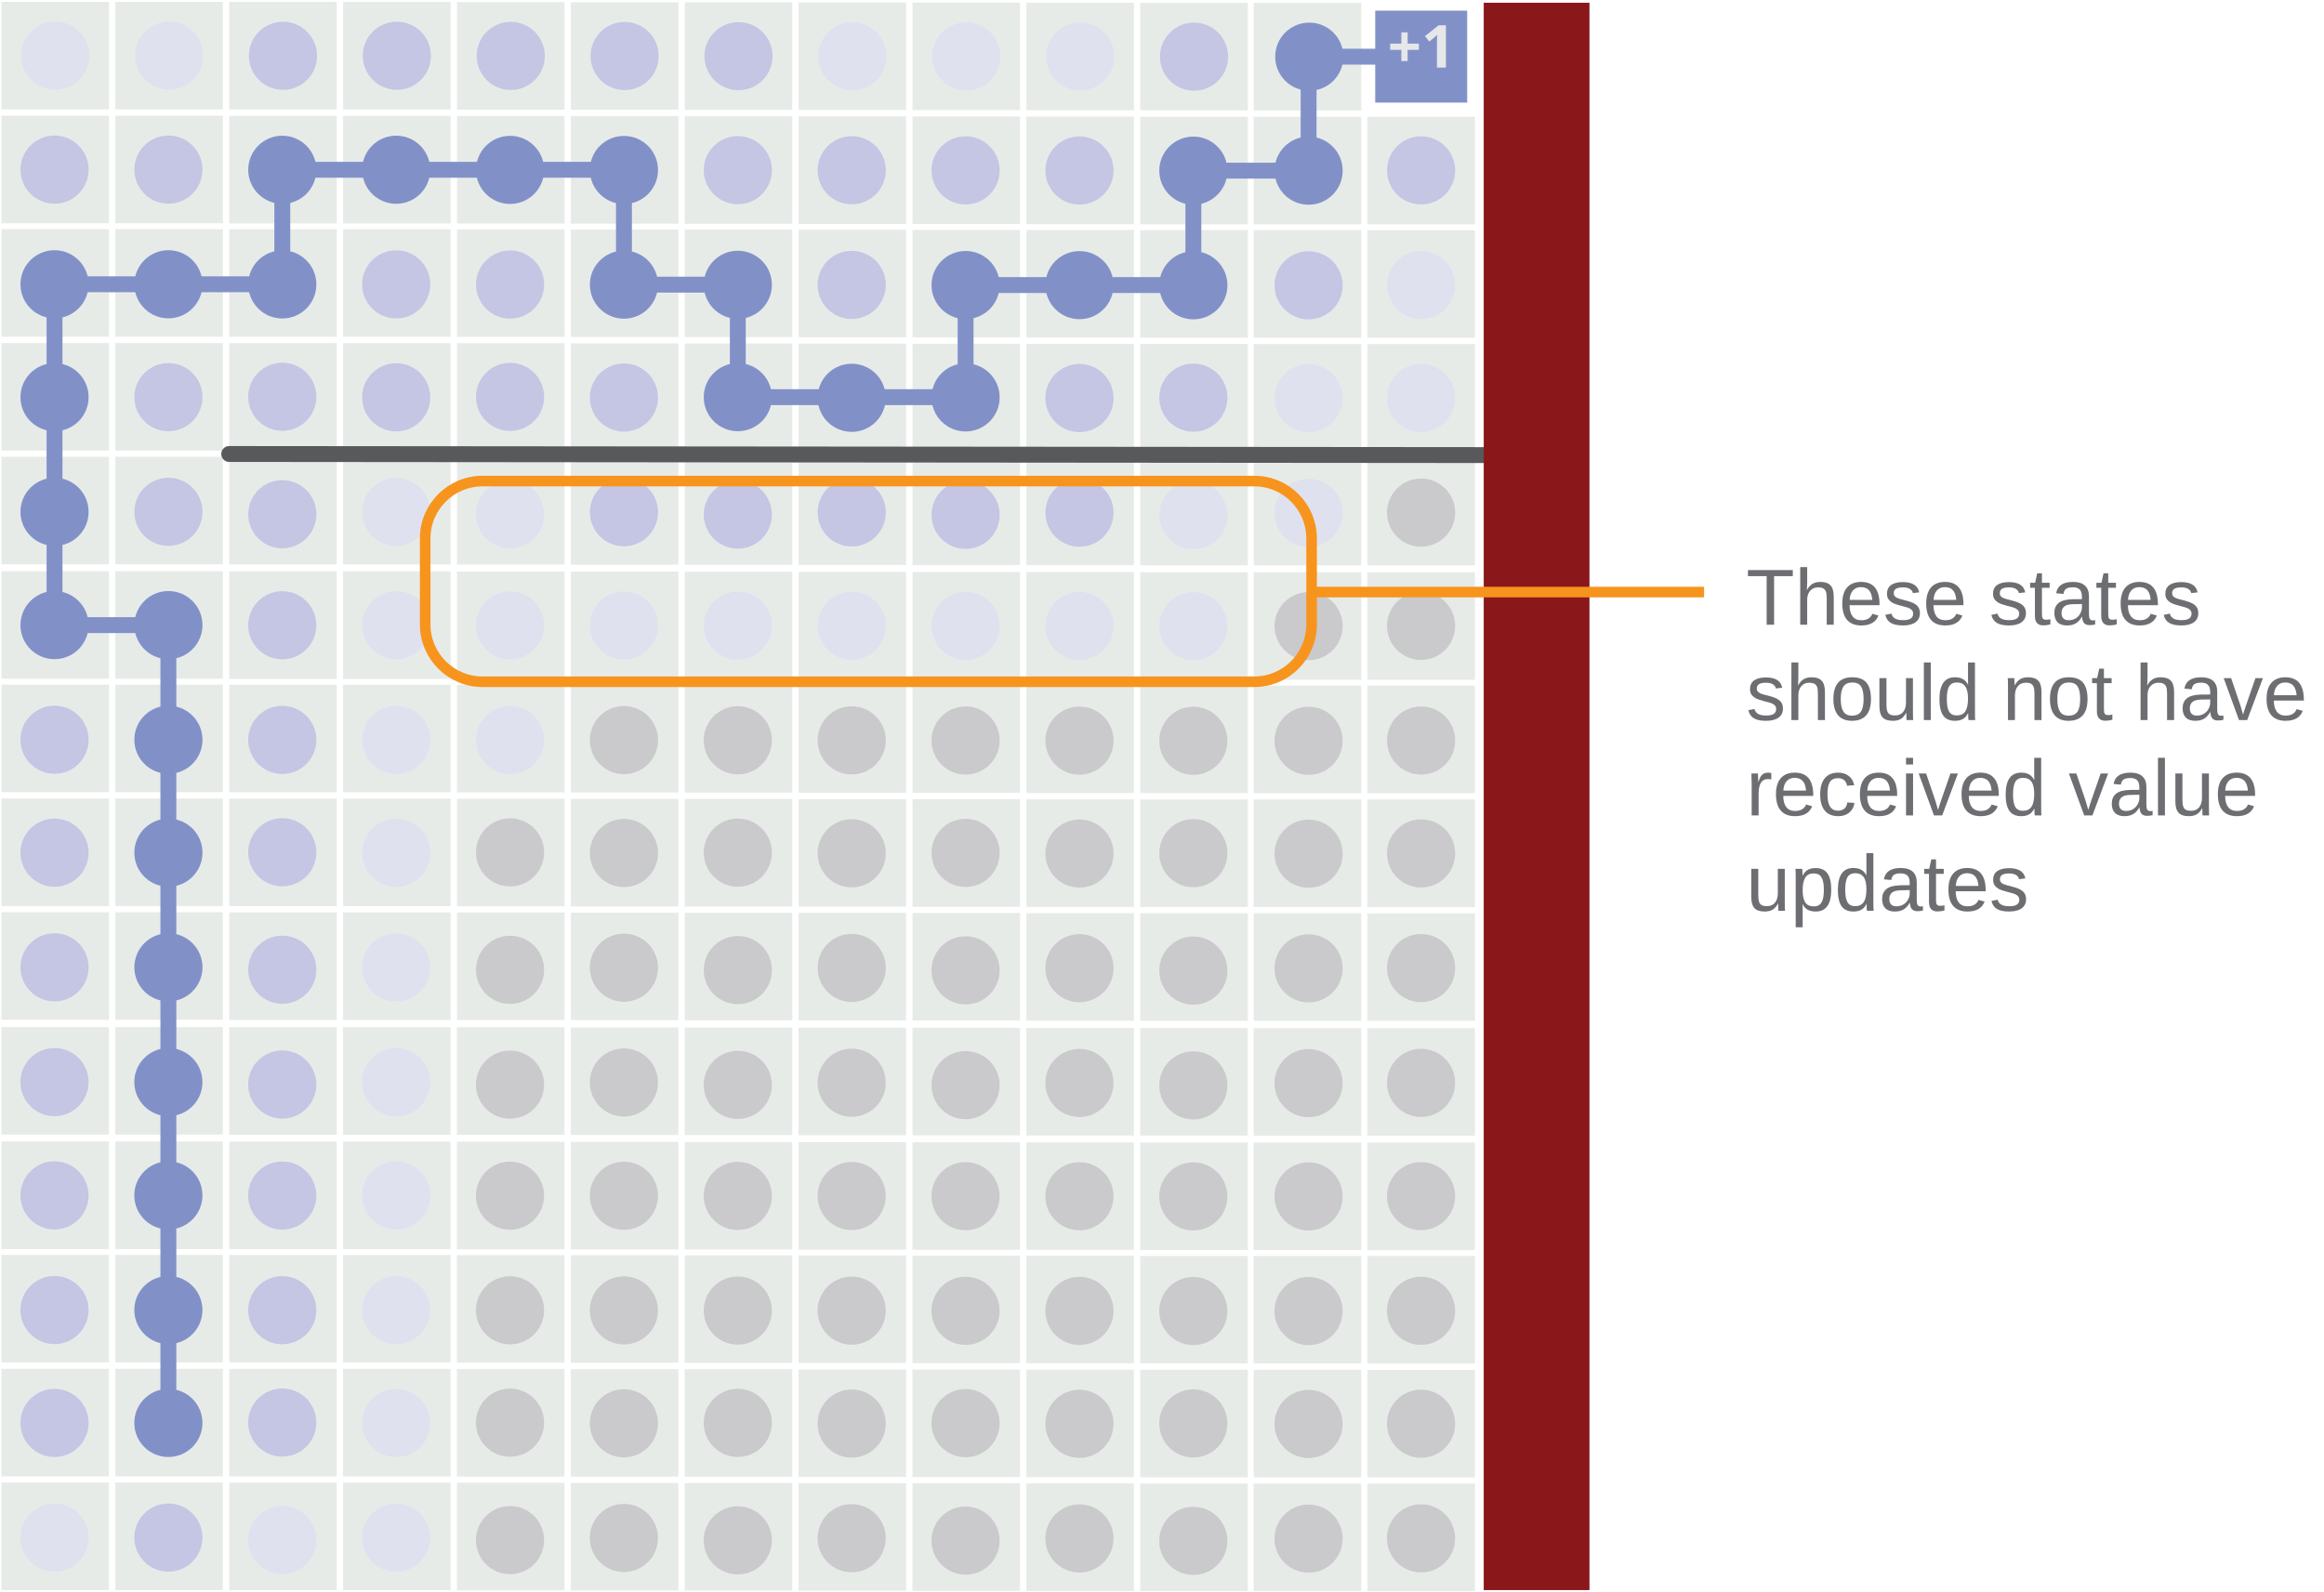
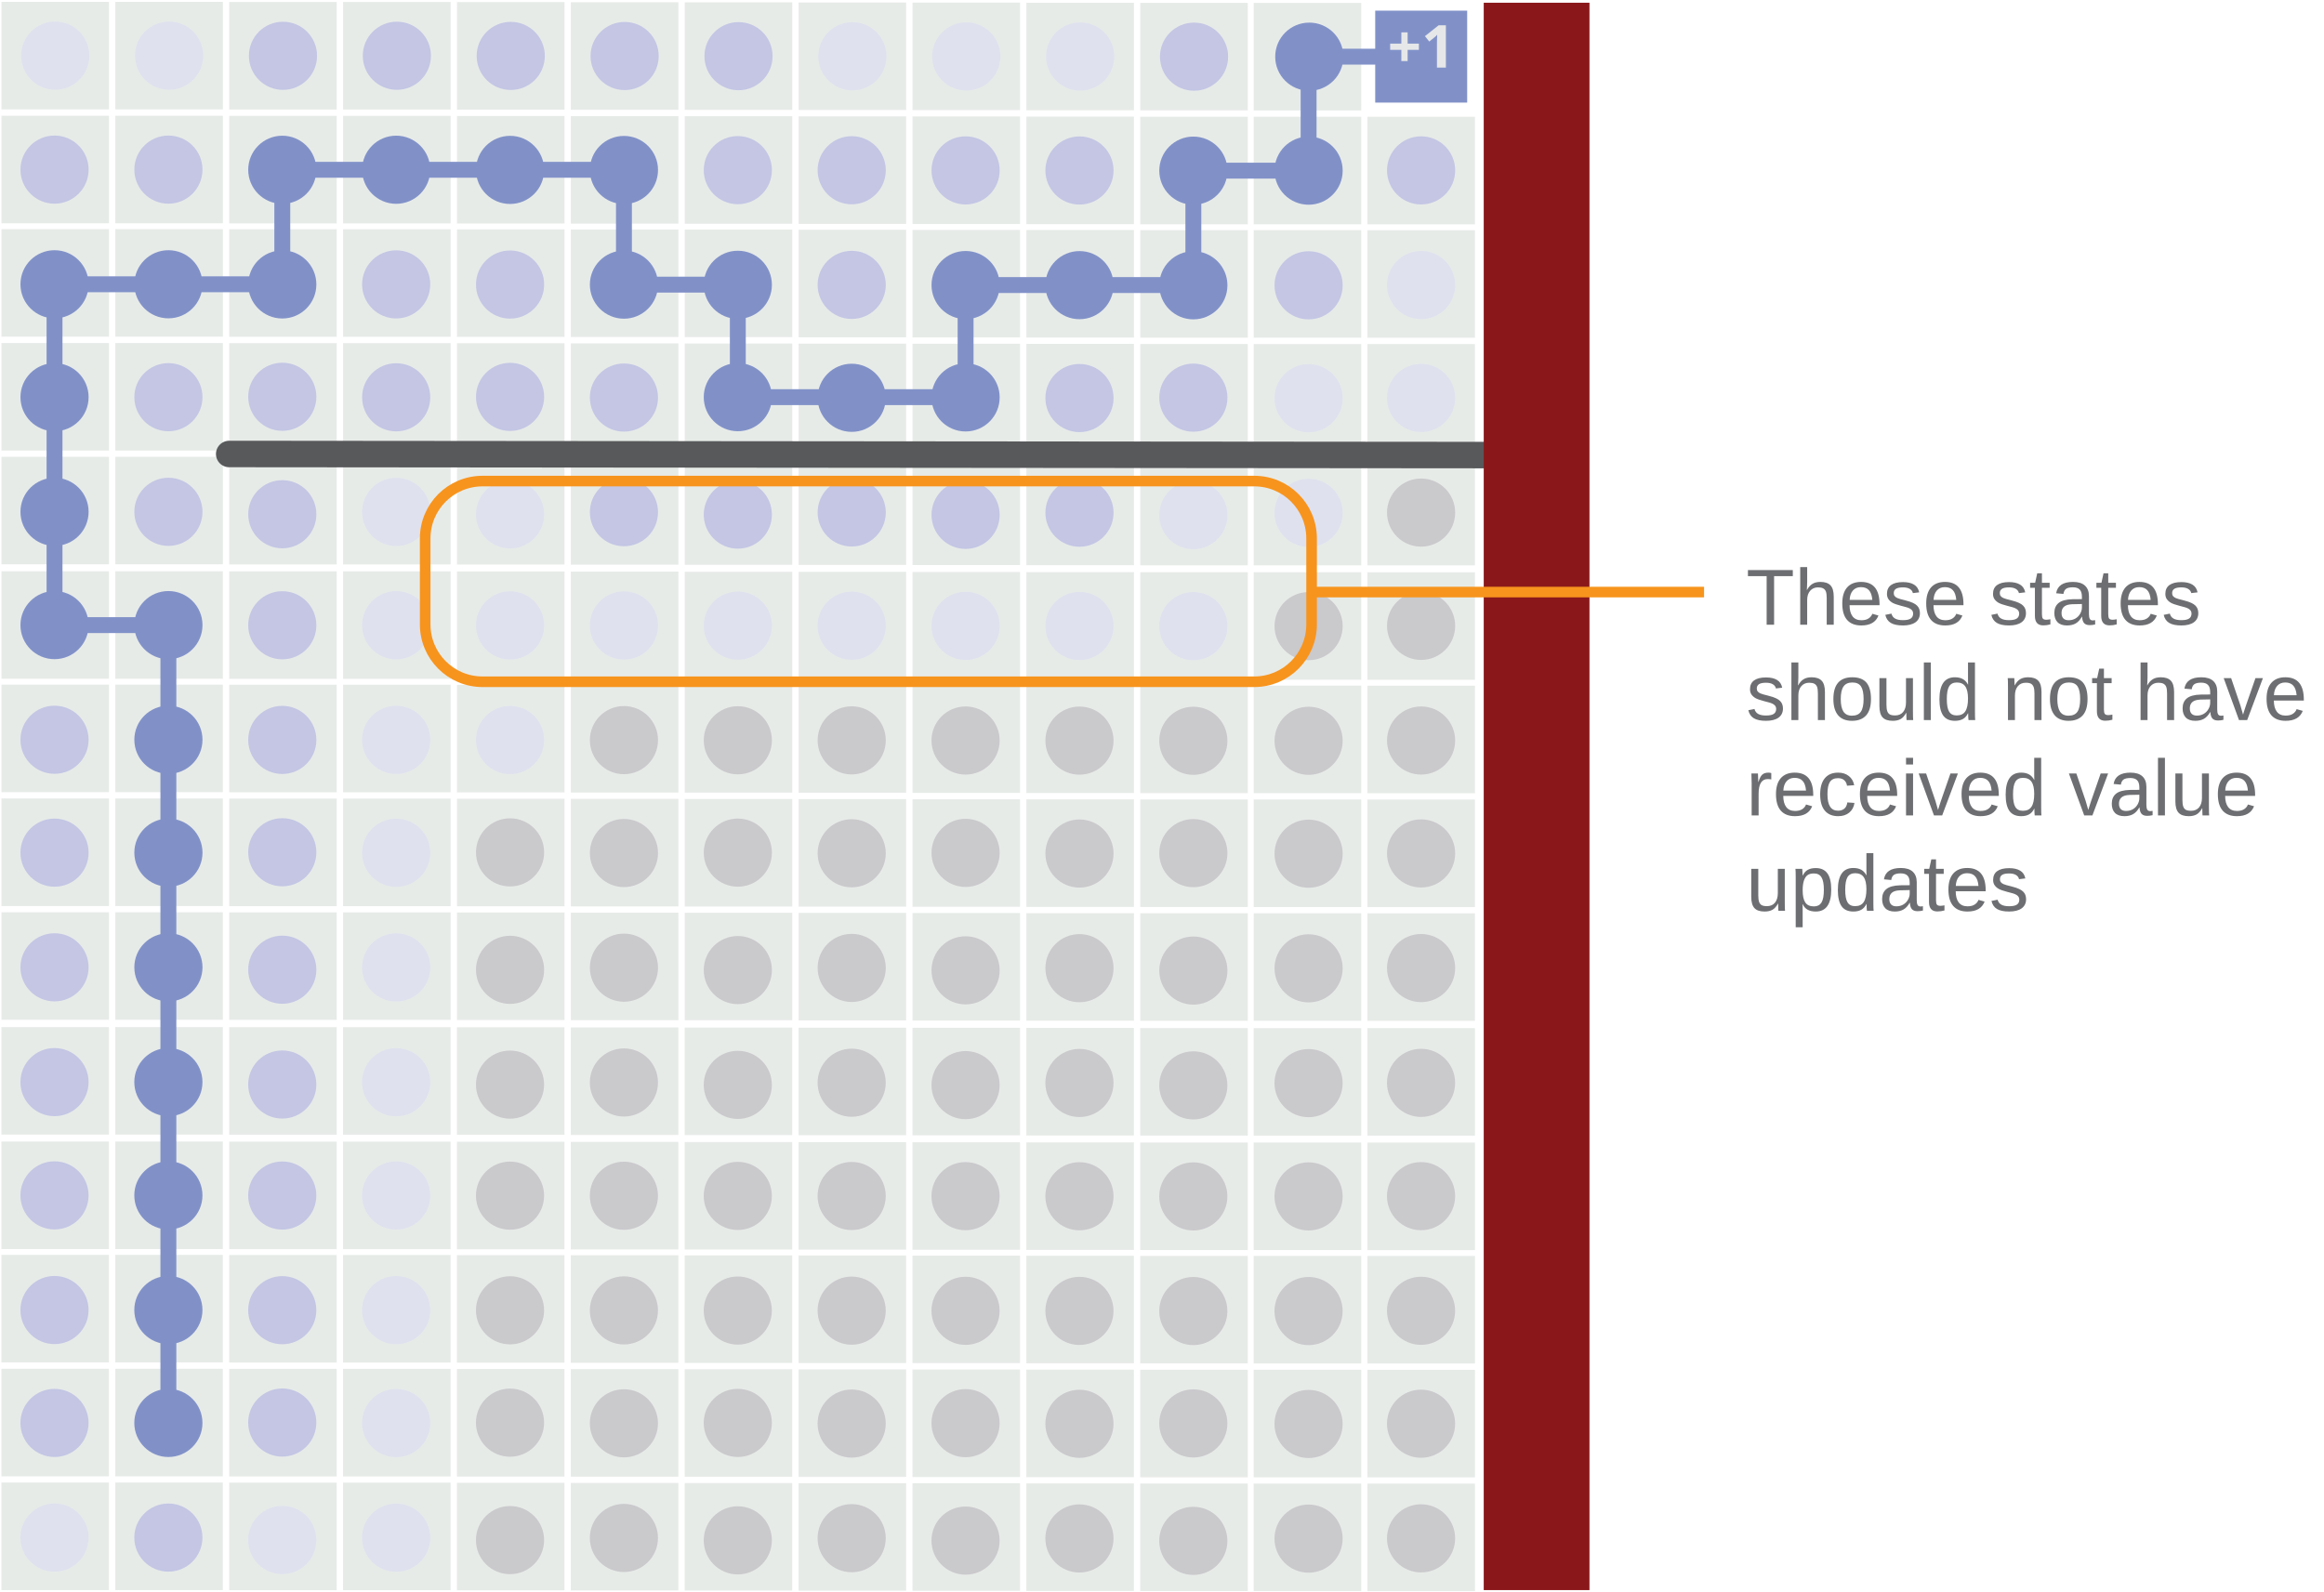
<svg xmlns="http://www.w3.org/2000/svg" id="Layer_1" data-name="Layer 1" viewBox="0 0 438.578 300.435">
  <defs>
    <style>
      .cls-1 {
        fill: #e7ebe8;
      }

      .cls-2 {
        fill: #cac9cc;
      }

      .cls-3 {
        fill: #8191c8;
      }

      .cls-4 {
        fill: #c4c6e4;
      }

      .cls-5 {
        fill: #dfe1ee;
      }

      .cls-10, .cls-6, .cls-8 {
        fill: none;
        stroke-miterlimit: 10;
      }

      .cls-6 {
        stroke: #8191c8;
-       }
- 
-       .cls-6, .cls-8 {
        stroke-width: 3px;
      }

      .cls-7 {
        font-size: 11.169px;
        fill: #e6e7e8;
        font-family: MyriadPro-Semibold, Myriad Pro;
        font-weight: 700;
      }

      .cls-8 {
        stroke: #58595b;
        stroke-linecap: round;
+         stroke-width: 5px;
      }

      .cls-9 {
        fill: #8a181a;
      }

      .cls-10 {
        stroke: #f7941d;
        stroke-width: 2px;
      }

      .cls-11 {
        font-size: 15px;
        fill: #6d6e71;
        font-family: ArialMT, Arial;
      }
    </style>
  </defs>
  <rect class="cls-1" x="193.693" y="0.516" width="20.303" height="20.303" />
  <rect class="cls-1" x="215.184" y="0.538" width="20.303" height="20.303" />
  <rect class="cls-1" x="236.59" y="0.542" width="20.303" height="20.303" />
  <rect class="cls-1" x="193.693" y="22.012" width="20.303" height="20.303" />
  <rect class="cls-1" x="215.184" y="22.034" width="20.303" height="20.303" />
  <rect class="cls-1" x="236.59" y="22.038" width="20.303" height="20.303" />
  <rect class="cls-1" x="258.053" y="22.046" width="20.303" height="20.303" />
  <rect class="cls-1" x="193.693" y="43.415" width="20.303" height="20.303" />
  <rect class="cls-1" x="215.184" y="43.437" width="20.303" height="20.303" />
  <rect class="cls-1" x="236.59" y="43.441" width="20.303" height="20.303" />
  <rect class="cls-1" x="258.053" y="43.45" width="20.303" height="20.303" />
  <rect class="cls-1" x="193.693" y="64.911" width="20.303" height="20.303" />
  <rect class="cls-1" x="215.184" y="64.933" width="20.303" height="20.303" />
  <rect class="cls-1" x="236.59" y="64.937" width="20.303" height="20.303" />
  <rect class="cls-1" x="258.053" y="64.945" width="20.303" height="20.303" />
  <rect class="cls-1" x="193.693" y="86.387" width="20.303" height="20.303" />
  <rect class="cls-1" x="215.184" y="86.409" width="20.303" height="20.303" />
  <rect class="cls-1" x="236.59" y="86.413" width="20.303" height="20.303" />
  <rect class="cls-1" x="258.053" y="86.422" width="20.303" height="20.303" />
  <circle class="cls-2" cx="268.184" cy="96.759" r="6.431" />
  <rect class="cls-1" x="150.709" y="0.469" width="20.303" height="20.303" />
  <rect class="cls-1" x="172.201" y="0.49" width="20.303" height="20.303" />
  <rect class="cls-1" x="150.709" y="21.964" width="20.303" height="20.303" />
  <rect class="cls-1" x="172.201" y="21.986" width="20.303" height="20.303" />
  <rect class="cls-1" x="150.709" y="43.368" width="20.303" height="20.303" />
  <rect class="cls-1" x="172.201" y="43.39" width="20.303" height="20.303" />
  <rect class="cls-1" x="150.709" y="64.863" width="20.303" height="20.303" />
  <rect class="cls-1" x="172.201" y="64.885" width="20.303" height="20.303" />
  <rect class="cls-1" x="150.709" y="86.34" width="20.303" height="20.303" />
  <rect class="cls-1" x="172.201" y="86.362" width="20.303" height="20.303" />
  <rect class="cls-1" x="107.726" y="0.421" width="20.303" height="20.303" />
  <rect class="cls-1" x="129.218" y="0.443" width="20.303" height="20.303" />
  <rect class="cls-1" x="107.726" y="21.917" width="20.303" height="20.303" />
  <rect class="cls-1" x="129.218" y="21.939" width="20.303" height="20.303" />
  <rect class="cls-1" x="107.726" y="43.32" width="20.303" height="20.303" />
  <rect class="cls-1" x="129.218" y="43.342" width="20.303" height="20.303" />
  <rect class="cls-1" x="107.726" y="64.816" width="20.303" height="20.303" />
  <rect class="cls-1" x="129.218" y="64.838" width="20.303" height="20.303" />
  <rect class="cls-1" x="107.726" y="86.292" width="20.303" height="20.303" />
  <rect class="cls-1" x="129.218" y="86.314" width="20.303" height="20.303" />
  <rect class="cls-1" x="64.743" y="0.374" width="20.303" height="20.303" />
  <rect class="cls-1" x="86.235" y="0.396" width="20.303" height="20.303" />
  <rect class="cls-1" x="64.743" y="21.87" width="20.303" height="20.303" />
  <rect class="cls-1" x="86.235" y="21.891" width="20.303" height="20.303" />
  <rect class="cls-1" x="64.743" y="43.273" width="20.303" height="20.303" />
  <rect class="cls-1" x="86.235" y="43.295" width="20.303" height="20.303" />
  <rect class="cls-1" x="64.743" y="64.769" width="20.303" height="20.303" />
  <rect class="cls-1" x="86.235" y="64.79" width="20.303" height="20.303" />
  <rect class="cls-1" x="64.743" y="86.245" width="20.303" height="20.303" />
  <rect class="cls-1" x="86.235" y="86.267" width="20.303" height="20.303" />
  <rect class="cls-1" x="21.76" y="0.352" width="20.303" height="20.303" />
  <rect class="cls-1" x="43.251" y="0.374" width="20.303" height="20.303" />
  <rect class="cls-1" x="21.76" y="21.848" width="20.303" height="20.303" />
  <rect class="cls-1" x="43.251" y="21.87" width="20.303" height="20.303" />
  <rect class="cls-1" x="21.76" y="43.251" width="20.303" height="20.303" />
  <rect class="cls-1" x="43.251" y="43.273" width="20.303" height="20.303" />
  <rect class="cls-1" x="21.76" y="64.747" width="20.303" height="20.303" />
  <rect class="cls-1" x="43.251" y="64.769" width="20.303" height="20.303" />
  <rect class="cls-1" x="21.76" y="86.223" width="20.303" height="20.303" />
  <rect class="cls-1" x="43.251" y="86.245" width="20.303" height="20.303" />
  <rect class="cls-1" x="0.268" y="0.352" width="20.303" height="20.303" />
  <rect class="cls-1" x="0.268" y="21.848" width="20.303" height="20.303" />
  <rect class="cls-1" x="0.268" y="43.251" width="20.303" height="20.303" />
  <rect class="cls-1" x="0.268" y="64.747" width="20.303" height="20.303" />
  <rect class="cls-1" x="0.268" y="86.223" width="20.303" height="20.303" />
  <rect class="cls-1" x="193.692" y="107.991" width="20.303" height="20.303" />
  <rect class="cls-1" x="215.184" y="108.012" width="20.303" height="20.303" />
  <rect class="cls-1" x="236.589" y="108.017" width="20.303" height="20.303" />
  <rect class="cls-1" x="258.053" y="108.025" width="20.303" height="20.303" />
  <rect class="cls-1" x="193.692" y="129.394" width="20.303" height="20.303" />
  <rect class="cls-1" x="215.184" y="129.416" width="20.303" height="20.303" />
  <rect class="cls-1" x="236.589" y="129.42" width="20.303" height="20.303" />
  <rect class="cls-1" x="258.053" y="129.429" width="20.303" height="20.303" />
  <rect class="cls-1" x="193.692" y="150.89" width="20.303" height="20.303" />
  <rect class="cls-1" x="215.184" y="150.911" width="20.303" height="20.303" />
  <rect class="cls-1" x="236.589" y="150.916" width="20.303" height="20.303" />
  <rect class="cls-1" x="258.053" y="150.924" width="20.303" height="20.303" />
  <rect class="cls-1" x="193.692" y="172.366" width="20.303" height="20.303" />
  <rect class="cls-1" x="215.184" y="172.388" width="20.303" height="20.303" />
  <rect class="cls-1" x="236.589" y="172.392" width="20.303" height="20.303" />
  <rect class="cls-1" x="258.053" y="172.401" width="20.303" height="20.303" />
  <circle class="cls-2" cx="246.956" cy="118.192" r="6.431" />
  <circle class="cls-2" cx="268.184" cy="118.142" r="6.431" />
  <circle class="cls-2" cx="203.715" cy="139.802" r="6.431" />
  <circle class="cls-2" cx="225.206" cy="139.833" r="6.431" />
  <circle class="cls-2" cx="246.956" cy="139.833" r="6.431" />
  <circle class="cls-2" cx="268.184" cy="139.783" r="6.431" />
  <circle class="cls-2" cx="203.715" cy="161.116" r="6.431" />
  <circle class="cls-2" cx="225.206" cy="161.041" r="6.431" />
  <circle class="cls-2" cx="246.956" cy="161.146" r="6.431" />
  <circle class="cls-2" cx="268.184" cy="161.096" r="6.431" />
  <circle class="cls-2" cx="203.715" cy="182.757" r="6.431" />
  <circle class="cls-2" cx="225.206" cy="183.211" r="6.431" />
  <circle class="cls-2" cx="246.956" cy="182.787" r="6.431" />
  <circle class="cls-2" cx="268.184" cy="182.737" r="6.431" />
  <rect class="cls-1" x="150.709" y="107.943" width="20.303" height="20.303" />
  <rect class="cls-1" x="172.2" y="107.965" width="20.303" height="20.303" />
  <rect class="cls-1" x="150.709" y="129.347" width="20.303" height="20.303" />
  <rect class="cls-1" x="172.2" y="129.368" width="20.303" height="20.303" />
  <rect class="cls-1" x="150.709" y="150.842" width="20.303" height="20.303" />
  <rect class="cls-1" x="172.2" y="150.864" width="20.303" height="20.303" />
  <rect class="cls-1" x="150.709" y="172.319" width="20.303" height="20.303" />
  <rect class="cls-1" x="172.2" y="172.34" width="20.303" height="20.303" />
  <circle class="cls-2" cx="160.731" cy="139.755" r="6.431" />
  <circle class="cls-2" cx="182.223" cy="139.785" r="6.431" />
  <circle class="cls-2" cx="160.731" cy="161.068" r="6.431" />
  <circle class="cls-2" cx="182.223" cy="160.994" r="6.431" />
  <circle class="cls-2" cx="160.731" cy="182.709" r="6.431" />
  <circle class="cls-2" cx="182.223" cy="183.164" r="6.431" />
  <rect class="cls-1" x="107.726" y="107.896" width="20.303" height="20.303" />
  <rect class="cls-1" x="129.217" y="107.918" width="20.303" height="20.303" />
  <rect class="cls-1" x="107.726" y="129.299" width="20.303" height="20.303" />
  <rect class="cls-1" x="129.217" y="129.321" width="20.303" height="20.303" />
  <rect class="cls-1" x="107.726" y="150.795" width="20.303" height="20.303" />
  <rect class="cls-1" x="129.217" y="150.817" width="20.303" height="20.303" />
  <rect class="cls-1" x="107.726" y="172.271" width="20.303" height="20.303" />
  <rect class="cls-1" x="129.217" y="172.293" width="20.303" height="20.303" />
  <circle class="cls-2" cx="117.748" cy="139.708" r="6.431" />
  <circle class="cls-2" cx="139.24" cy="139.738" r="6.431" />
  <circle class="cls-2" cx="117.748" cy="161.021" r="6.431" />
  <circle class="cls-2" cx="139.24" cy="160.946" r="6.431" />
  <circle class="cls-2" cx="117.748" cy="182.662" r="6.431" />
  <circle class="cls-2" cx="139.24" cy="183.117" r="6.431" />
  <rect class="cls-1" x="64.742" y="107.849" width="20.303" height="20.303" />
  <rect class="cls-1" x="86.234" y="107.87" width="20.303" height="20.303" />
  <rect class="cls-1" x="64.742" y="129.252" width="20.303" height="20.303" />
  <rect class="cls-1" x="86.234" y="129.274" width="20.303" height="20.303" />
  <rect class="cls-1" x="64.742" y="150.748" width="20.303" height="20.303" />
  <rect class="cls-1" x="86.234" y="150.769" width="20.303" height="20.303" />
  <rect class="cls-1" x="64.742" y="172.224" width="20.303" height="20.303" />
  <rect class="cls-1" x="86.234" y="172.246" width="20.303" height="20.303" />
  <circle class="cls-2" cx="96.257" cy="160.899" r="6.431" />
  <circle class="cls-2" cx="96.257" cy="183.069" r="6.431" />
  <rect class="cls-1" x="21.759" y="107.827" width="20.303" height="20.303" />
  <rect class="cls-1" x="43.251" y="107.849" width="20.303" height="20.303" />
  <rect class="cls-1" x="21.759" y="129.23" width="20.303" height="20.303" />
  <rect class="cls-1" x="43.251" y="129.252" width="20.303" height="20.303" />
  <rect class="cls-1" x="21.759" y="150.726" width="20.303" height="20.303" />
  <rect class="cls-1" x="43.251" y="150.748" width="20.303" height="20.303" />
  <rect class="cls-1" x="21.759" y="172.202" width="20.303" height="20.303" />
  <rect class="cls-1" x="43.251" y="172.224" width="20.303" height="20.303" />
  <rect class="cls-1" x="0.268" y="107.827" width="20.303" height="20.303" />
  <rect class="cls-1" x="0.268" y="129.23" width="20.303" height="20.303" />
  <rect class="cls-1" x="0.268" y="150.726" width="20.303" height="20.303" />
  <rect class="cls-1" x="0.268" y="172.202" width="20.303" height="20.303" />
  <rect class="cls-1" x="193.686" y="194.036" width="20.303" height="20.303" />
  <rect class="cls-1" x="215.177" y="194.058" width="20.303" height="20.303" />
  <rect class="cls-1" x="236.583" y="194.062" width="20.303" height="20.303" />
  <rect class="cls-1" x="258.047" y="194.07" width="20.303" height="20.303" />
  <circle class="cls-2" cx="203.708" cy="204.426" r="6.431" />
  <circle class="cls-2" cx="225.2" cy="204.881" r="6.431" />
  <circle class="cls-2" cx="246.949" cy="204.457" r="6.431" />
  <circle class="cls-2" cx="268.178" cy="204.407" r="6.431" />
  <rect class="cls-1" x="150.703" y="193.988" width="20.303" height="20.303" />
  <rect class="cls-1" x="172.194" y="194.01" width="20.303" height="20.303" />
  <circle class="cls-2" cx="160.725" cy="204.379" r="6.431" />
  <circle class="cls-2" cx="182.217" cy="204.834" r="6.431" />
  <rect class="cls-1" x="107.719" y="193.941" width="20.303" height="20.303" />
  <rect class="cls-1" x="129.211" y="193.963" width="20.303" height="20.303" />
  <circle class="cls-2" cx="117.742" cy="204.332" r="6.431" />
  <circle class="cls-2" cx="139.234" cy="204.786" r="6.431" />
  <rect class="cls-1" x="64.736" y="193.894" width="20.303" height="20.303" />
  <rect class="cls-1" x="86.228" y="193.915" width="20.303" height="20.303" />
  <circle class="cls-2" cx="96.25" cy="204.739" r="6.431" />
  <rect class="cls-1" x="21.753" y="193.872" width="20.303" height="20.303" />
  <rect class="cls-1" x="43.245" y="193.894" width="20.303" height="20.303" />
  <rect class="cls-1" x="0.262" y="193.872" width="20.303" height="20.303" />
  <rect class="cls-1" x="193.685" y="215.639" width="20.303" height="20.303" />
  <rect class="cls-1" x="215.177" y="215.661" width="20.303" height="20.303" />
  <rect class="cls-1" x="236.583" y="215.665" width="20.303" height="20.303" />
  <rect class="cls-1" x="258.046" y="215.674" width="20.303" height="20.303" />
  <rect class="cls-1" x="193.685" y="237.043" width="20.303" height="20.303" />
  <rect class="cls-1" x="215.177" y="237.064" width="20.303" height="20.303" />
  <rect class="cls-1" x="236.583" y="237.069" width="20.303" height="20.303" />
  <rect class="cls-1" x="258.046" y="237.077" width="20.303" height="20.303" />
  <rect class="cls-1" x="193.685" y="258.538" width="20.303" height="20.303" />
  <rect class="cls-1" x="215.177" y="258.56" width="20.303" height="20.303" />
  <rect class="cls-1" x="236.583" y="258.564" width="20.303" height="20.303" />
  <rect class="cls-1" x="258.046" y="258.573" width="20.303" height="20.303" />
  <rect class="cls-1" x="193.685" y="280.015" width="20.303" height="20.303" />
  <rect class="cls-1" x="215.177" y="280.036" width="20.303" height="20.303" />
  <rect class="cls-1" x="236.583" y="280.041" width="20.303" height="20.303" />
  <rect class="cls-1" x="258.046" y="280.049" width="20.303" height="20.303" />
  <circle class="cls-2" cx="203.708" cy="225.81" r="6.431" />
  <circle class="cls-2" cx="225.199" cy="225.84" r="6.431" />
  <circle class="cls-2" cx="246.949" cy="225.84" r="6.431" />
  <circle class="cls-2" cx="268.177" cy="225.791" r="6.431" />
  <circle class="cls-2" cx="203.708" cy="247.451" r="6.431" />
  <circle class="cls-2" cx="225.199" cy="247.481" r="6.431" />
  <circle class="cls-2" cx="246.949" cy="247.481" r="6.431" />
  <circle class="cls-2" cx="268.177" cy="247.432" r="6.431" />
  <circle class="cls-2" cx="203.708" cy="268.764" r="6.431" />
  <circle class="cls-2" cx="225.199" cy="268.69" r="6.431" />
  <circle class="cls-2" cx="246.949" cy="268.795" r="6.431" />
  <circle class="cls-2" cx="268.177" cy="268.745" r="6.431" />
  <circle class="cls-2" cx="203.708" cy="290.405" r="6.431" />
  <circle class="cls-2" cx="225.199" cy="290.86" r="6.431" />
  <circle class="cls-2" cx="246.949" cy="290.436" r="6.431" />
  <circle class="cls-2" cx="268.177" cy="290.386" r="6.431" />
  <rect class="cls-1" x="150.702" y="215.592" width="20.303" height="20.303" />
  <rect class="cls-1" x="172.194" y="215.614" width="20.303" height="20.303" />
  <rect class="cls-1" x="150.702" y="236.995" width="20.303" height="20.303" />
  <rect class="cls-1" x="172.194" y="237.017" width="20.303" height="20.303" />
  <rect class="cls-1" x="150.702" y="258.491" width="20.303" height="20.303" />
  <rect class="cls-1" x="172.194" y="258.513" width="20.303" height="20.303" />
  <rect class="cls-1" x="150.702" y="279.967" width="20.303" height="20.303" />
  <rect class="cls-1" x="172.194" y="279.989" width="20.303" height="20.303" />
  <circle class="cls-2" cx="160.725" cy="225.763" r="6.431" />
  <circle class="cls-2" cx="182.216" cy="225.793" r="6.431" />
  <circle class="cls-2" cx="160.725" cy="247.404" r="6.431" />
  <circle class="cls-2" cx="182.216" cy="247.434" r="6.431" />
  <circle class="cls-2" cx="160.725" cy="268.717" r="6.431" />
  <circle class="cls-2" cx="182.216" cy="268.642" r="6.431" />
  <circle class="cls-2" cx="160.725" cy="290.358" r="6.431" />
  <circle class="cls-2" cx="182.216" cy="290.813" r="6.431" />
  <rect class="cls-1" x="107.719" y="215.544" width="20.303" height="20.303" />
  <rect class="cls-1" x="129.21" y="215.566" width="20.303" height="20.303" />
  <rect class="cls-1" x="107.719" y="236.948" width="20.303" height="20.303" />
  <rect class="cls-1" x="129.21" y="236.97" width="20.303" height="20.303" />
  <rect class="cls-1" x="107.719" y="258.444" width="20.303" height="20.303" />
  <rect class="cls-1" x="129.21" y="258.465" width="20.303" height="20.303" />
  <rect class="cls-1" x="107.719" y="279.92" width="20.303" height="20.303" />
  <rect class="cls-1" x="129.21" y="279.942" width="20.303" height="20.303" />
  <circle class="cls-2" cx="117.741" cy="225.715" r="6.431" />
  <circle class="cls-2" cx="139.233" cy="225.746" r="6.431" />
  <circle class="cls-2" cx="117.741" cy="247.356" r="6.431" />
  <circle class="cls-2" cx="139.233" cy="247.387" r="6.431" />
  <circle class="cls-2" cx="117.741" cy="268.67" r="6.431" />
  <circle class="cls-2" cx="139.233" cy="268.595" r="6.431" />
  <circle class="cls-2" cx="117.741" cy="290.311" r="6.431" />
  <circle class="cls-2" cx="139.233" cy="290.765" r="6.431" />
  <rect class="cls-1" x="64.736" y="215.497" width="20.303" height="20.303" />
  <rect class="cls-1" x="86.227" y="215.519" width="20.303" height="20.303" />
  <rect class="cls-1" x="64.736" y="236.9" width="20.303" height="20.303" />
  <rect class="cls-1" x="86.227" y="236.922" width="20.303" height="20.303" />
  <rect class="cls-1" x="64.736" y="258.396" width="20.303" height="20.303" />
  <rect class="cls-1" x="86.227" y="258.418" width="20.303" height="20.303" />
  <rect class="cls-1" x="64.736" y="279.872" width="20.303" height="20.303" />
  <rect class="cls-1" x="86.227" y="279.894" width="20.303" height="20.303" />
  <circle class="cls-2" cx="96.25" cy="225.698" r="6.431" />
  <circle class="cls-2" cx="96.25" cy="247.339" r="6.431" />
  <circle class="cls-2" cx="96.25" cy="268.548" r="6.431" />
  <circle class="cls-2" cx="96.25" cy="290.718" r="6.431" />
  <rect class="cls-1" x="21.753" y="215.475" width="20.303" height="20.303" />
  <rect class="cls-1" x="43.244" y="215.497" width="20.303" height="20.303" />
  <rect class="cls-1" x="21.753" y="236.879" width="20.303" height="20.303" />
  <rect class="cls-1" x="43.244" y="236.9" width="20.303" height="20.303" />
  <rect class="cls-1" x="21.753" y="258.374" width="20.303" height="20.303" />
  <rect class="cls-1" x="43.244" y="258.396" width="20.303" height="20.303" />
  <rect class="cls-1" x="21.753" y="279.851" width="20.303" height="20.303" />
  <rect class="cls-1" x="43.244" y="279.872" width="20.303" height="20.303" />
  <g>
    <circle class="cls-3" cx="247.085" cy="10.698" r="6.431" />
    <circle class="cls-3" cx="225.207" cy="32.213" r="6.431" />
    <circle class="cls-3" cx="246.956" cy="32.213" r="6.431" />
    <circle class="cls-3" cx="203.715" cy="53.824" r="6.431" />
    <circle class="cls-3" cx="225.207" cy="53.854" r="6.431" />
    <circle class="cls-3" cx="182.224" cy="53.807" r="6.431" />
    <circle class="cls-3" cx="160.732" cy="75.09" r="6.431" />
    <circle class="cls-3" cx="182.224" cy="75.015" r="6.431" />
    <circle class="cls-3" cx="117.749" cy="32.088" r="6.431" />
    <circle class="cls-3" cx="117.749" cy="53.729" r="6.431" />
    <circle class="cls-3" cx="139.24" cy="53.759" r="6.431" />
    <circle class="cls-3" cx="139.24" cy="74.968" r="6.431" />
    <circle class="cls-3" cx="74.766" cy="32.041" r="6.431" />
    <circle class="cls-3" cx="96.257" cy="32.071" r="6.431" />
    <circle class="cls-3" cx="53.274" cy="32.049" r="6.431" />
    <circle class="cls-3" cx="31.782" cy="53.66" r="6.431" />
    <circle class="cls-3" cx="53.274" cy="53.69" r="6.431" />
    <circle class="cls-3" cx="10.291" cy="53.66" r="6.431" />
    <circle class="cls-3" cx="10.291" cy="74.973" r="6.431" />
    <circle class="cls-3" cx="10.291" cy="96.614" r="6.431" />
    <circle class="cls-3" cx="31.782" cy="117.998" r="6.431" />
    <circle class="cls-3" cx="31.782" cy="139.639" r="6.431" />
    <circle class="cls-3" cx="31.782" cy="160.952" r="6.431" />
    <circle class="cls-3" cx="31.782" cy="182.593" r="6.431" />
    <circle class="cls-3" cx="10.29" cy="117.998" r="6.431" />
    <circle class="cls-3" cx="31.776" cy="204.263" r="6.431" />
    <circle class="cls-3" cx="31.775" cy="225.646" r="6.431" />
    <circle class="cls-3" cx="31.775" cy="247.287" r="6.431" />
    <circle class="cls-3" cx="31.775" cy="268.6" r="6.431" />
  </g>
  <rect class="cls-1" x="0.261" y="215.475" width="20.303" height="20.303" />
  <rect class="cls-1" x="0.261" y="236.879" width="20.303" height="20.303" />
  <rect class="cls-1" x="0.261" y="258.374" width="20.303" height="20.303" />
  <rect class="cls-1" x="0.261" y="279.851" width="20.303" height="20.303" />
  <g>
    <circle class="cls-4" cx="225.336" cy="10.698" r="6.431" />
    <circle class="cls-4" cx="203.715" cy="32.183" r="6.431" />
    <circle class="cls-4" cx="268.184" cy="32.163" r="6.431" />
    <circle class="cls-4" cx="246.956" cy="53.854" r="6.431" />
    <circle class="cls-4" cx="203.715" cy="75.137" r="6.431" />
    <circle class="cls-4" cx="225.207" cy="75.062" r="6.431" />
    <circle class="cls-4" cx="203.715" cy="96.778" r="6.431" />
    <circle class="cls-4" cx="160.732" cy="32.135" r="6.431" />
    <circle class="cls-4" cx="182.224" cy="32.166" r="6.431" />
    <circle class="cls-4" cx="160.732" cy="53.776" r="6.431" />
    <circle class="cls-4" cx="160.732" cy="96.731" r="6.431" />
    <circle class="cls-4" cx="182.224" cy="97.185" r="6.431" />
    <circle class="cls-4" cx="117.878" cy="10.573" r="6.431" />
    <circle class="cls-4" cx="139.369" cy="10.603" r="6.431" />
    <circle class="cls-4" cx="139.24" cy="32.118" r="6.431" />
    <circle class="cls-4" cx="117.749" cy="75.042" r="6.431" />
    <circle class="cls-4" cx="117.749" cy="96.683" r="6.431" />
    <circle class="cls-4" cx="139.24" cy="97.138" r="6.431" />
    <circle class="cls-4" cx="74.895" cy="10.525" r="6.431" />
    <circle class="cls-4" cx="96.386" cy="10.556" r="6.431" />
    <circle class="cls-4" cx="74.766" cy="53.681" r="6.431" />
    <circle class="cls-4" cx="96.257" cy="53.712" r="6.431" />
    <circle class="cls-4" cx="74.766" cy="74.995" r="6.431" />
    <circle class="cls-4" cx="96.257" cy="74.92" r="6.431" />
    <circle class="cls-4" cx="53.403" cy="10.534" r="6.431" />
    <circle class="cls-4" cx="31.782" cy="32.019" r="6.431" />
    <circle class="cls-4" cx="31.782" cy="74.973" r="6.431" />
    <circle class="cls-4" cx="53.274" cy="74.898" r="6.431" />
    <circle class="cls-4" cx="31.782" cy="96.614" r="6.431" />
    <circle class="cls-4" cx="53.274" cy="97.069" r="6.431" />
    <circle class="cls-4" cx="10.291" cy="32.019" r="6.431" />
    <circle class="cls-4" cx="53.273" cy="118.028" r="6.431" />
    <circle class="cls-4" cx="53.273" cy="139.669" r="6.431" />
    <circle class="cls-4" cx="53.273" cy="160.877" r="6.431" />
    <circle class="cls-4" cx="53.273" cy="183.047" r="6.431" />
    <circle class="cls-4" cx="10.29" cy="139.639" r="6.431" />
    <circle class="cls-4" cx="10.29" cy="160.952" r="6.431" />
    <circle class="cls-4" cx="10.29" cy="182.593" r="6.431" />
    <circle class="cls-4" cx="53.267" cy="204.717" r="6.431" />
    <circle class="cls-4" cx="10.284" cy="204.263" r="6.431" />
    <circle class="cls-4" cx="53.267" cy="225.676" r="6.431" />
    <circle class="cls-4" cx="53.267" cy="247.317" r="6.431" />
    <circle class="cls-4" cx="53.267" cy="268.526" r="6.431" />
    <circle class="cls-4" cx="31.775" cy="290.241" r="6.431" />
    <circle class="cls-4" cx="10.284" cy="225.646" r="6.431" />
    <circle class="cls-4" cx="10.284" cy="247.287" r="6.431" />
    <circle class="cls-4" cx="10.284" cy="268.6" r="6.431" />
  </g>
  <g>
    <circle class="cls-5" cx="203.844" cy="10.668" r="6.431" />
    <circle class="cls-5" cx="268.184" cy="53.804" r="6.431" />
    <circle class="cls-5" cx="246.956" cy="75.167" r="6.431" />
    <circle class="cls-5" cx="268.184" cy="75.118" r="6.431" />
    <circle class="cls-5" cx="225.207" cy="97.233" r="6.431" />
    <circle class="cls-5" cx="246.956" cy="96.808" r="6.431" />
    <circle class="cls-5" cx="160.861" cy="10.62" r="6.431" />
    <circle class="cls-5" cx="182.352" cy="10.65" r="6.431" />
    <circle class="cls-5" cx="74.766" cy="96.636" r="6.431" />
    <circle class="cls-5" cx="96.257" cy="97.09" r="6.431" />
    <circle class="cls-5" cx="31.911" cy="10.504" r="6.431" />
    <circle class="cls-5" cx="10.42" cy="10.504" r="6.431" />
    <circle class="cls-5" cx="203.715" cy="118.162" r="6.431" />
    <circle class="cls-5" cx="225.206" cy="118.192" r="6.431" />
    <circle class="cls-5" cx="160.731" cy="118.114" r="6.431" />
    <circle class="cls-5" cx="182.223" cy="118.144" r="6.431" />
    <circle class="cls-5" cx="117.748" cy="118.067" r="6.431" />
    <circle class="cls-5" cx="139.24" cy="118.097" r="6.431" />
    <circle class="cls-5" cx="74.765" cy="118.019" r="6.431" />
    <circle class="cls-5" cx="96.257" cy="118.05" r="6.431" />
    <circle class="cls-5" cx="74.765" cy="139.66" r="6.431" />
    <circle class="cls-5" cx="96.257" cy="139.691" r="6.431" />
    <circle class="cls-5" cx="74.765" cy="160.974" r="6.431" />
    <circle class="cls-5" cx="74.765" cy="182.615" r="6.431" />
    <circle class="cls-5" cx="74.759" cy="204.284" r="6.431" />
    <circle class="cls-5" cx="74.758" cy="225.668" r="6.431" />
    <circle class="cls-5" cx="74.758" cy="247.309" r="6.431" />
    <circle class="cls-5" cx="74.758" cy="268.622" r="6.431" />
    <circle class="cls-5" cx="74.758" cy="290.263" r="6.431" />
    <circle class="cls-5" cx="53.267" cy="290.696" r="6.431" />
    <circle class="cls-5" cx="10.284" cy="290.241" r="6.431" />
  </g>
  <polyline class="cls-6" points="31.775 268.6 31.775 117.998 10.29 117.998 10.29 53.66 53.274 53.66 53.274 32.049 117.749 32.049 117.749 53.729 139.24 53.729 139.24 74.968 160.732 74.968 182.224 74.968 182.224 53.807 225.207 53.807 225.207 32.213 246.956 32.213 246.956 10.698 268.177 10.698" />
  <rect class="cls-3" x="259.527" y="2.012" width="17.355" height="17.355" />
  <text class="cls-7" transform="translate(261.8635 12.7612)">+1</text>
  <line class="cls-8" x1="280.009" y1="85.902" x2="43.254" y2="85.697" />
  <rect class="cls-9" x="280.006" y="0.516" width="19.954" height="299.638" />
  <rect class="cls-10" x="80.239" y="90.809" width="167.281" height="37.883" rx="10.825" ry="10.825" />
  <line class="cls-10" x1="246.956" y1="111.761" x2="321.587" y2="111.761" />
  <text class="cls-11" transform="translate(329.5209 117.9236)">These states<tspan x="0" y="18">should not have</tspan>
    <tspan x="0" y="36">received value</tspan>
    <tspan x="0" y="54">updates</tspan>
  </text>
</svg>
